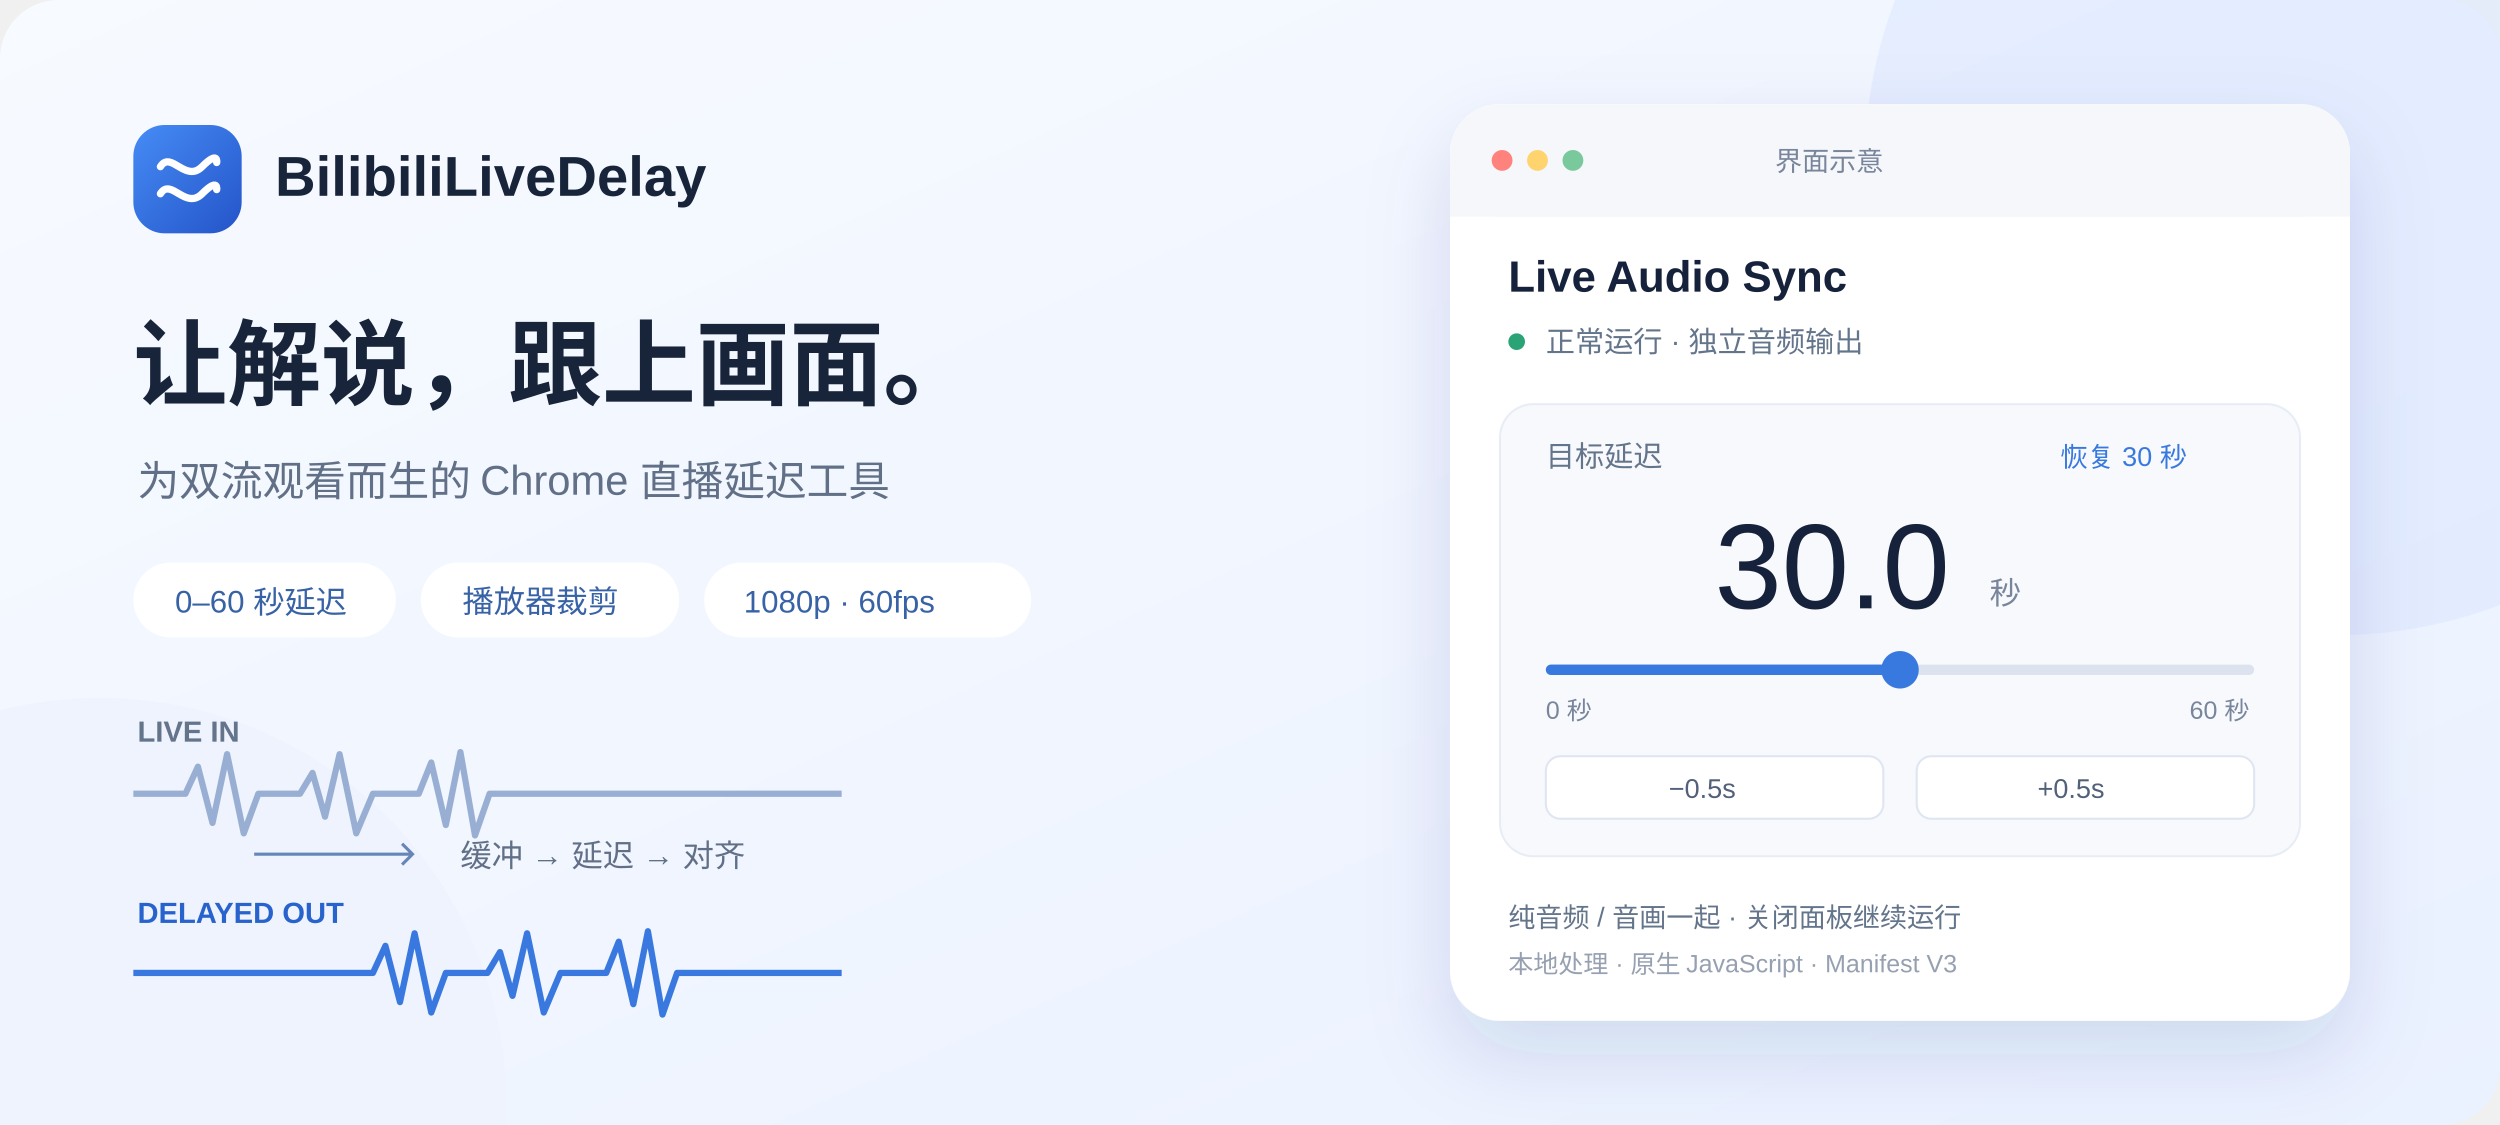
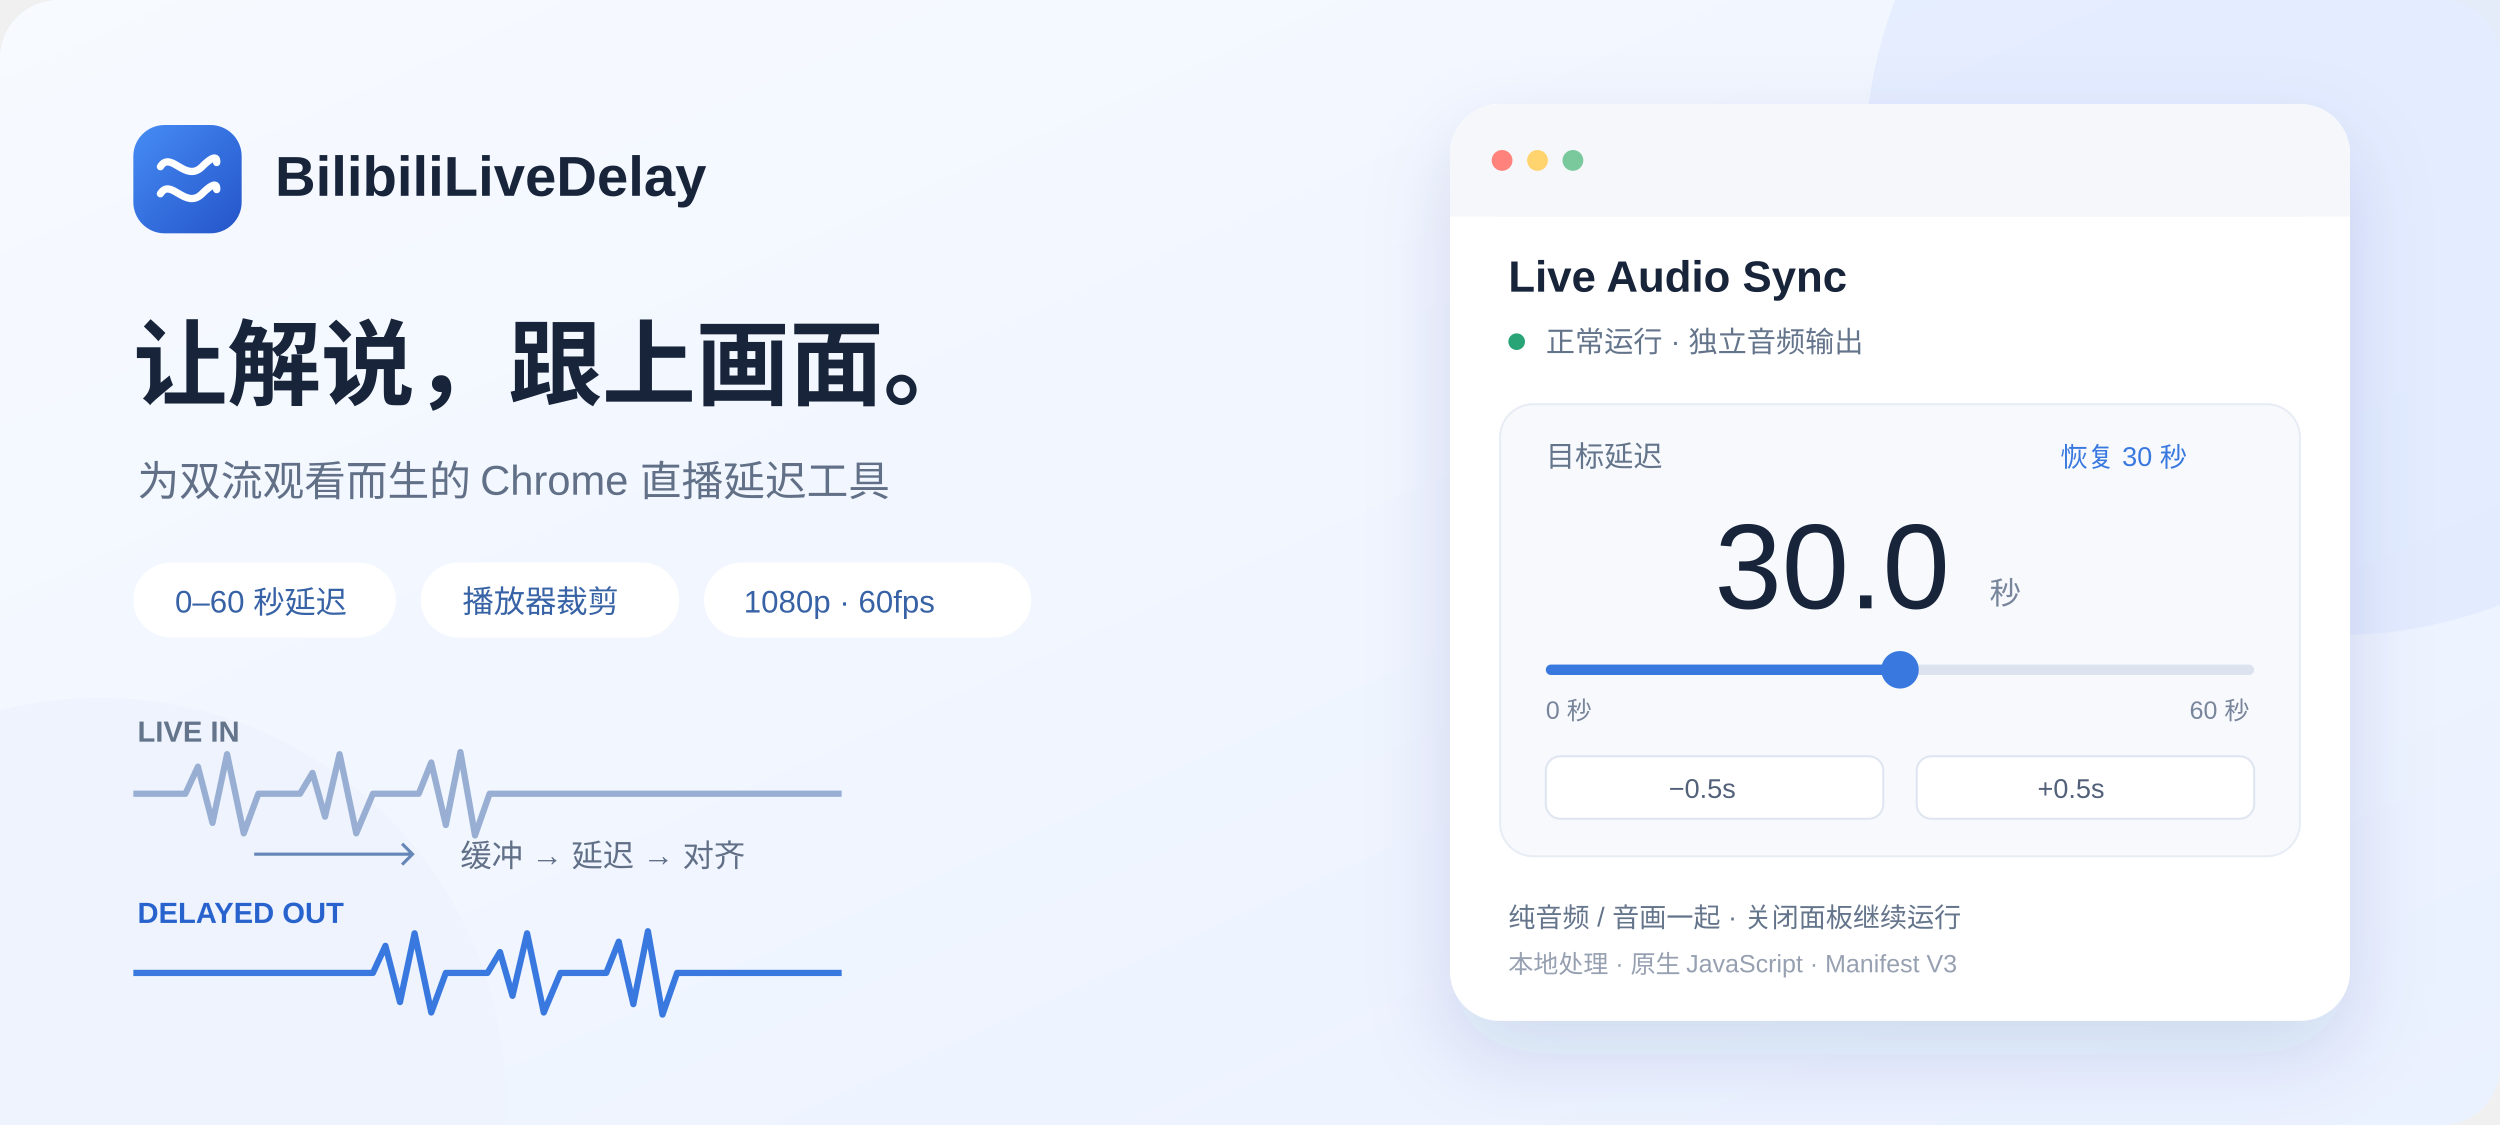
<svg xmlns="http://www.w3.org/2000/svg" width="1200" height="540" viewBox="0 0 1200 540" role="img" aria-labelledby="title desc">
  <defs>
    <linearGradient id="bg" x2="1" y2="1">
      <stop stop-color="#f7faff" />
      <stop offset="1" stop-color="#eaf1ff" />
    </linearGradient>
    <linearGradient id="blue" x2="1" y2="1">
      <stop stop-color="#468cf5" />
      <stop offset="1" stop-color="#2454c9" />
    </linearGradient>
    <filter id="shadow" x="-30%" y="-20%" width="160%" height="150%">
      <feDropShadow dx="0" dy="16" stdDeviation="20" flood-color="#1b3d80" flood-opacity=".13" />
    </filter>
  </defs>
  <rect width="1200" height="540" rx="28" fill="url(#bg)" />
  <circle cx="1120" cy="80" r="225" fill="#dce8ff" opacity=".6" />
  <circle cx="48" cy="530" r="195" fill="#eef3fd" />
  <g font-family="-apple-system,BlinkMacSystemFont,Segoe UI,Arial,sans-serif">
    <rect x="64" y="60" width="52" height="52" rx="15" fill="url(#blue)" />
    <path d="M77 80c5-8 12 8 20 0s7-2 7-2M77 93c5-8 12 8 20 0s7-2 7-2" fill="none" stroke="#fff" stroke-width="3.5" stroke-linecap="round" />
    <text x="132" y="94" font-size="27" font-weight="700" fill="#17243a">BilibiliLiveDelay</text>
    <text x="64" y="191" font-size="45" font-weight="700" fill="#17243a">让解说，跟上画面。</text>
    <text x="66" y="238" font-size="20" fill="#617087">为双流观看而生的 Chrome 直播延迟工具</text>
    <g font-size="15" fill="#3762a5">
      <rect x="64" y="270" width="126" height="36" rx="18" fill="#fff" />
      <text x="84" y="294">0–60 秒延迟</text>
      <rect x="202" y="270" width="124" height="36" rx="18" fill="#fff" />
      <text x="222" y="294">播放器裁剪</text>
      <rect x="338" y="270" width="157" height="36" rx="18" fill="#fff" />
      <text x="357" y="294">1080p · 60fps</text>
    </g>
    <text x="66" y="356" font-size="14" font-weight="600" fill="#64748b">LIVE IN</text>
    <path d="M64 381h25l6-13 7 27 7-33 8 38 7-19h20l6-10 6 21 7-30 8 38 8-19h22l6-15 7 30 7-35 7 40 7-20h169" fill="none" stroke="#98afd3" stroke-width="3" stroke-linejoin="round" />
    <text x="66" y="443" font-size="14" font-weight="600" fill="#2863cd">DELAYED OUT</text>
    <path d="M64 467h115l6-13 7 27 7-33 8 38 7-19h20l6-10 6 21 7-30 8 38 8-19h22l6-15 7 30 7-35 7 40 7-20h79" fill="none" stroke="#3979df" stroke-width="3" stroke-linejoin="round" />
    <path d="M122 410h76m-5-5 5 5-5 5" fill="none" stroke="#6686b8" stroke-width="1.5" />
    <text x="221" y="416" font-size="15" fill="#617087">缓冲 → 延迟 → 对齐</text>
-     <g filter="url(#shadow)">
-       <rect x="696" y="50" width="432" height="440" rx="24" fill="#fff" />
+     <g>
+       <rect x="696" y="50" width="432" height="440" rx="24" fill="#fff" filter="url(#shadow)" />
      <rect x="696" y="50" width="432" height="54" rx="24" fill="#f5f7fb" />
      <rect x="696" y="81" width="432" height="23" fill="#f5f7fb" />
      <circle cx="721" cy="77" r="5" fill="#ff827c" />
      <circle cx="738" cy="77" r="5" fill="#ffd36e" />
      <circle cx="755" cy="77" r="5" fill="#79c99d" />
-       <text x="852" y="82" font-size="13" fill="#78859b">界面示意</text>
      <text x="724" y="140" font-size="21" font-weight="650" fill="#17243a">Live Audio Sync</text>
      <circle cx="728" cy="164" r="4" fill="#29a477" />
      <text x="742" y="169" font-size="14" fill="#64748b">正常运行 · 独立音频输出</text>
      <rect x="720" y="194" width="384" height="217" rx="16" fill="#f7f9fd" stroke="#e8edf5" />
      <text x="742" y="224" font-size="14" fill="#64748b">目标延迟</text>
      <text x="989" y="224" font-size="13" fill="#3979df">恢复 30 秒</text>
      <text x="823" y="292" font-size="58" font-weight="300" fill="#17243a">30.0</text>
      <text x="955" y="290" font-size="15" fill="#78859b">秒</text>
      <rect x="742" y="319" width="340" height="5" rx="2.5" fill="#dce3ee" />
      <rect x="742" y="319" width="170" height="5" rx="2.5" fill="#3979df" />
      <circle cx="912" cy="321.5" r="9" fill="#3979df" />
      <text x="742" y="345" font-size="12" fill="#78859b">0 秒</text>
      <text x="1051" y="345" font-size="12" fill="#78859b">60 秒</text>
      <rect x="742" y="363" width="162" height="30" rx="7" fill="#fff" stroke="#dfe6f1" />
      <rect x="920" y="363" width="162" height="30" rx="7" fill="#fff" stroke="#dfe6f1" />
      <text x="801" y="383" font-size="13" fill="#526179">−0.5s</text>
      <text x="978" y="383" font-size="13" fill="#526179">+0.5s</text>
      <text x="724" y="445" font-size="13" fill="#64748b">纯音频 / 音画一起 · 关闭面板继续运行</text>
      <text x="724" y="467" font-size="12" fill="#96a0b1">本地处理 · 原生 JavaScript · Manifest V3</text>
    </g>
  </g>
</svg>
